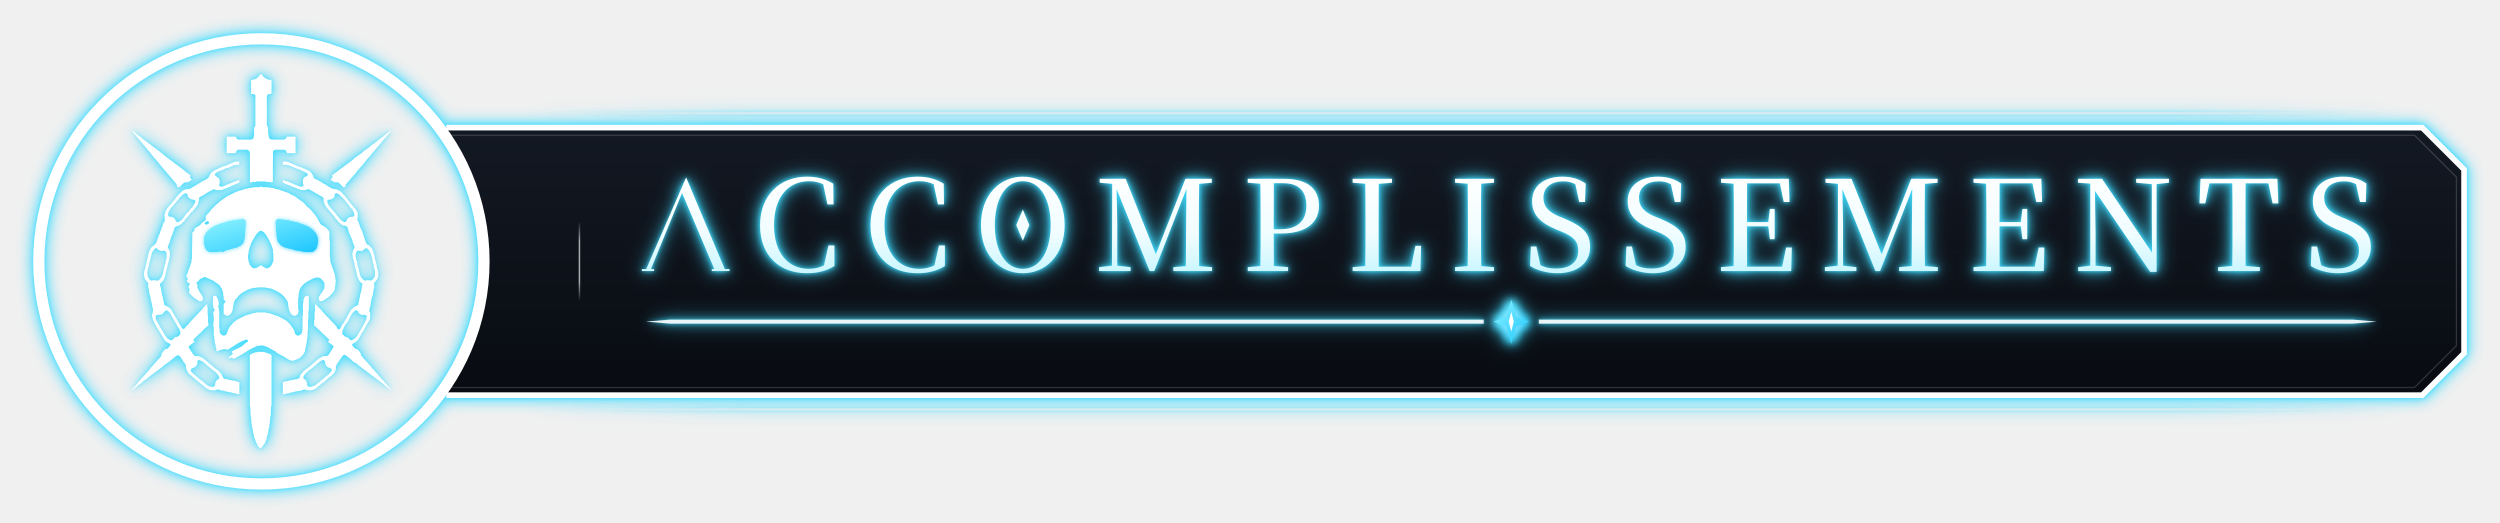
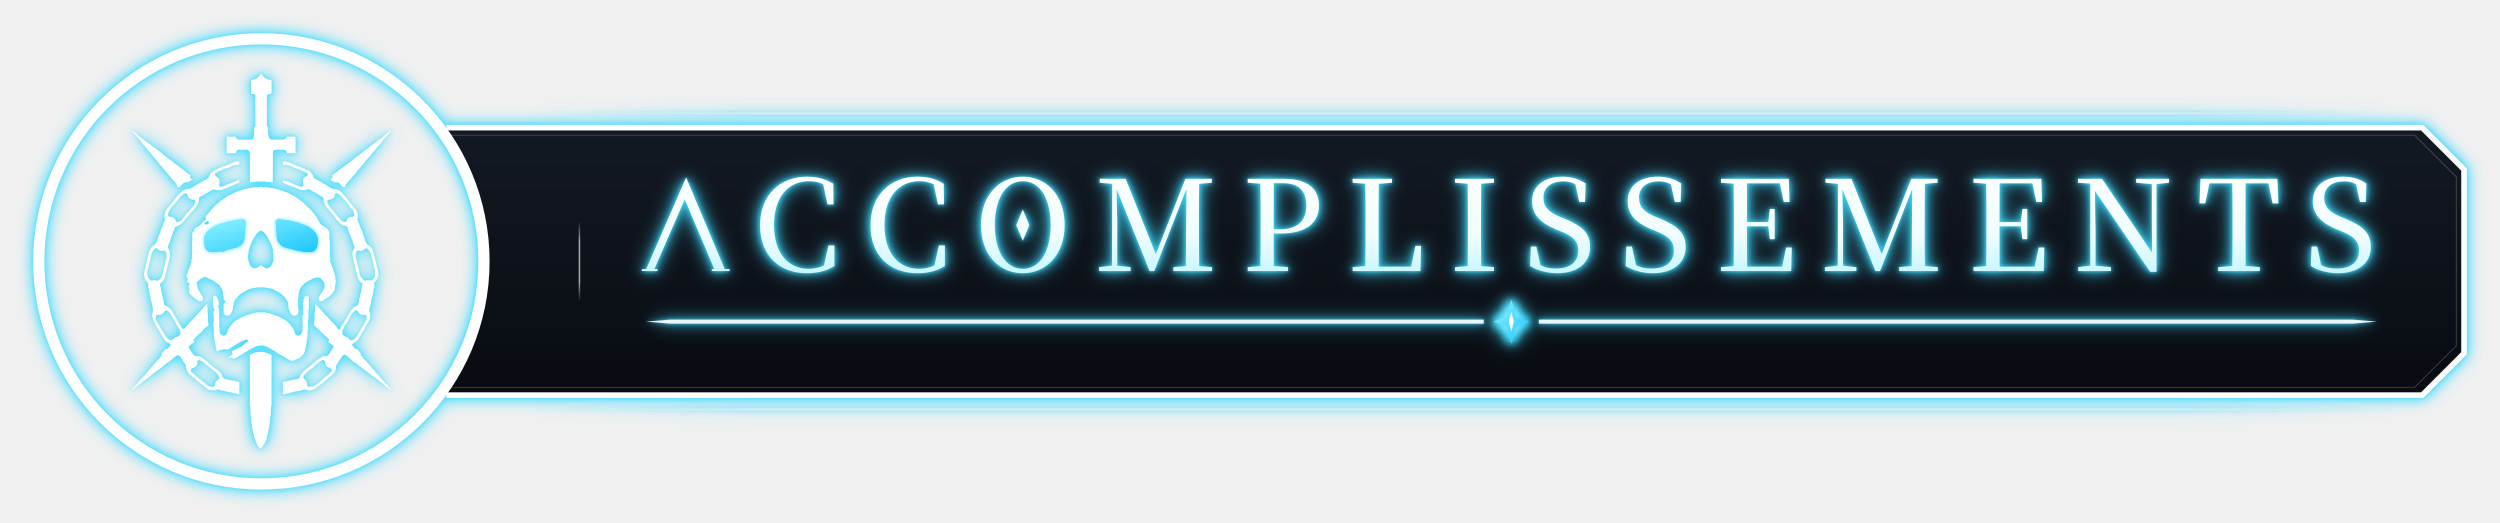
<svg xmlns="http://www.w3.org/2000/svg" viewBox="0 0 4897 1024" role="img" aria-labelledby="fa-selecteur-bouton-accomplissements-selectionne-title fa-selecteur-bouton-accomplissements-selectionne-desc">
  <defs>
    <linearGradient id="fa-selecteur-bouton-accomplissements-selectionne-silver" x1="0" y1="0" x2="1" y2="1">
      <stop offset="0" stop-color="#ffffff" />
      <stop offset="0.55" stop-color="#ffffff" />
      <stop offset="1" stop-color="#ffffff" />
    </linearGradient>
    <linearGradient id="fa-selecteur-bouton-accomplissements-selectionne-silverText" x1="0" y1="0" x2="0" y2="1">
      <stop offset="0" stop-color="#ffffff" />
      <stop offset="0.6" stop-color="#f0fdff" />
      <stop offset="1" stop-color="#c9f6ff" />
    </linearGradient>
    <linearGradient id="fa-selecteur-bouton-accomplissements-selectionne-cyanL" x1="0" y1="0" x2="1" y2="1">
      <stop offset="0" stop-color="#8ff3ff" />
      <stop offset="1" stop-color="#1cc6ff" />
    </linearGradient>
    <linearGradient id="fa-selecteur-bouton-accomplissements-selectionne-cyanR" x1="0" y1="0" x2="1" y2="1">
      <stop offset="0" stop-color="#00aef5" />
      <stop offset="1" stop-color="#0078d0" />
    </linearGradient>
    <filter id="fa-selecteur-bouton-accomplissements-selectionne-glow" x="-150%" y="-30%" width="400%" height="160%">
      <feGaussianBlur stdDeviation="9" result="b" />
      <feMerge>
        <feMergeNode in="b" />
        <feMergeNode in="b" />
        <feMergeNode in="SourceGraphic" />
      </feMerge>
    </filter>
    <filter id="fa-selecteur-bouton-accomplissements-selectionne-glowSoft" x="-50%" y="-50%" width="200%" height="200%">
      <feGaussianBlur stdDeviation="4" result="b" />
      <feMerge>
        <feMergeNode in="b" />
        <feMergeNode in="SourceGraphic" />
      </feMerge>
    </filter>
    <linearGradient id="fa-selecteur-bouton-accomplissements-selectionne-plateFill" x1="0" y1="0" x2="0" y2="1">
      <stop offset="0" stop-color="#131923" />
      <stop offset="1" stop-color="#080b11" />
    </linearGradient>
    <linearGradient id="fa-selecteur-bouton-accomplissements-selectionne-fadeH" x1="0" y1="0" x2="1" y2="0">
      <stop offset="0" stop-color="#e8ebef" stop-opacity="0" />
      <stop offset="0.12" stop-color="#e8ebef" stop-opacity="0.85" />
      <stop offset="0.88" stop-color="#e8ebef" stop-opacity="0.85" />
      <stop offset="1" stop-color="#e8ebef" stop-opacity="0" />
    </linearGradient>
    <linearGradient id="fa-selecteur-bouton-accomplissements-selectionne-fadeV" x1="0" y1="0" x2="0" y2="1">
      <stop offset="0" stop-color="#e8ebef" stop-opacity="0" />
      <stop offset="0.25" stop-color="#e8ebef" stop-opacity="0.7" />
      <stop offset="0.75" stop-color="#e8ebef" stop-opacity="0.7" />
      <stop offset="1" stop-color="#e8ebef" stop-opacity="0" />
    </linearGradient>
    <filter id="fa-selecteur-bouton-accomplissements-selectionne-glowStar" x="-100%" y="-100%" width="300%" height="300%">
      <feGaussianBlur stdDeviation="9" result="b" />
      <feMerge>
        <feMergeNode in="b" />
        <feMergeNode in="b" />
        <feMergeNode in="SourceGraphic" />
      </feMerge>
    </filter>
    <filter id="fa-selecteur-bouton-accomplissements-selectionne-haloLogo" filterUnits="userSpaceOnUse" x="0" y="0" width="4897" height="1024" color-interpolation-filters="sRGB">
      <feGaussianBlur in="SourceAlpha" stdDeviation="4" result="b0" />
      <feFlood flood-color="#3fdcff" flood-opacity="0.9" />
      <feComposite in2="b0" operator="in" result="h0" />
      <feGaussianBlur in="SourceAlpha" stdDeviation="12" result="b1" />
      <feFlood flood-color="#3fdcff" flood-opacity="0.85" />
      <feComposite in2="b1" operator="in" result="h1" />
      <feGaussianBlur in="SourceAlpha" stdDeviation="17" result="b2" />
      <feFlood flood-color="#3fdcff" flood-opacity="0.7" />
      <feComposite in2="b2" operator="in" result="h2" />
      <feMerge>
        <feMergeNode in="h2" />
        <feMergeNode in="h1" />
        <feMergeNode in="h0" />
        <feMergeNode in="SourceGraphic" />
      </feMerge>
    </filter>
    <filter id="fa-selecteur-bouton-accomplissements-selectionne-haloTexte" filterUnits="userSpaceOnUse" x="0" y="0" width="4897" height="1024" color-interpolation-filters="sRGB">
      <feGaussianBlur in="SourceAlpha" stdDeviation="4" result="b0" />
      <feFlood flood-color="#3fdcff" flood-opacity="1.0" />
      <feComposite in2="b0" operator="in" result="h0" />
      <feGaussianBlur in="SourceAlpha" stdDeviation="10" result="b1" />
      <feFlood flood-color="#3fdcff" flood-opacity="0.95" />
      <feComposite in2="b1" operator="in" result="h1" />
      <feGaussianBlur in="SourceAlpha" stdDeviation="20" result="b2" />
      <feFlood flood-color="#3fdcff" flood-opacity="0.85" />
      <feComposite in2="b2" operator="in" result="h2" />
      <feMerge>
        <feMergeNode in="h2" />
        <feMergeNode in="h1" />
        <feMergeNode in="h0" />
        <feMergeNode in="SourceGraphic" />
      </feMerge>
    </filter>
  </defs>
  <g filter="url(#fa-selecteur-bouton-accomplissements-selectionne-haloLogo)">
    <g shape-rendering="geometricPrecision">
      <rect x="1010" y="220" width="3715" height="4" fill="url(#fa-selecteur-bouton-accomplissements-selectionne-fadeH)" />
      <rect x="1010" y="800" width="3715" height="4" fill="url(#fa-selecteur-bouton-accomplissements-selectionne-fadeH)" />
      <path d="M 874.2 250.0 L 4744.6 250.0 L 4826.6 332.0 L 4826.6 692.0 L 4744.6 774.0 L 874.2 774.0 L 865.5 774.0 A 440 440 0 0 0 865.5 250.0 Z" fill="url(#fa-selecteur-bouton-accomplissements-selectionne-plateFill)" />
      <path d="M 884.6 265.0 L 4729.6 265.0 L 4811.6 347.0 L 4811.6 677.0 L 4729.6 759.0 L 884.6 759.0" fill="none" stroke="#ffffff" stroke-opacity="0.16" stroke-width="2.5" stroke-linejoin="miter" />
      <path d="M 874.2 250.0 L 4744.6 250.0 L 4826.6 332.0 L 4826.6 692.0 L 4744.6 774.0 L 874.2 774.0" fill="none" stroke="url(#fa-selecteur-bouton-accomplissements-selectionne-silver)" stroke-width="11" stroke-linejoin="miter" stroke-linecap="butt" />
      <rect x="1133.5" y="433.4" width="3" height="157.2" fill="url(#fa-selecteur-bouton-accomplissements-selectionne-fadeV)" />
    </g>
    <g shape-rendering="geometricPrecision">
      <circle cx="512" cy="512" r="436" fill="none" stroke="url(#fa-selecteur-bouton-accomplissements-selectionne-silver)" stroke-width="22" />
      <g transform="translate(512 512) scale(0.84) translate(-400.0 -478.0)">
        <path d="M 405.0 689.0 L 391.7 689.0 L 390.0 690.0 L 386.7 690.0 L 380.7 692.0 L 374.0 695.3 L 373.0 696.7 L 373.0 815.0 L 374.0 816.7 L 375.0 840.0 L 376.0 841.7 L 377.0 857.0 L 378.0 858.7 L 377.3 862.3 L 379.0 865.7 L 379.0 870.0 L 380.0 871.7 L 381.0 879.0 L 383.0 884.7 L 383.0 889.0 L 385.0 891.7 L 386.0 896.0 L 391.3 907.7 L 393.3 910.7 L 397.7 914.7 L 402.3 910.7 L 405.0 906.0 L 407.3 903.7 L 412.7 891.0 L 412.7 887.7 L 415.7 879.0 L 416.7 869.7 L 418.7 863.0 L 418.7 857.7 L 419.7 856.0 L 419.7 848.7 L 420.7 847.0 L 420.7 839.7 L 421.7 838.0 L 422.7 815.7 L 423.7 814.0 L 423.7 696.7 L 420.0 694.0 Z M 288.3 559.0 L 287.0 561.7 L 287.0 580.0 L 288.0 581.7 L 288.0 587.0 L 291.0 589.7 L 291.0 592.0 L 288.0 595.7 L 288.0 603.0 L 289.0 604.7 L 289.0 619.0 L 288.0 620.7 L 288.0 630.0 L 289.0 631.7 L 289.0 651.0 L 290.0 652.7 L 290.0 659.0 L 291.0 660.7 L 291.0 666.0 L 293.0 672.7 L 293.0 677.0 L 295.0 681.7 L 295.0 686.0 L 296.3 688.0 L 303.7 684.7 L 309.0 683.7 L 310.7 682.7 L 318.0 682.7 L 319.7 683.7 L 322.0 683.7 L 347.0 668.0 L 355.7 663.7 L 365.3 660.0 L 368.7 662.0 L 368.7 664.7 L 362.0 669.3 L 353.7 676.7 L 332.0 687.3 L 330.7 689.3 L 332.7 691.0 L 333.0 694.0 L 323.7 701.7 L 324.0 703.3 L 326.0 703.7 L 327.7 702.7 L 331.0 702.7 L 334.7 704.7 L 337.0 704.7 L 355.7 694.3 L 372.0 684.0 L 388.7 675.7 L 396.0 674.7 L 397.7 673.7 L 406.0 674.7 L 414.0 677.7 L 432.7 688.0 L 435.0 690.3 L 443.0 695.3 L 450.7 699.0 L 464.0 707.3 L 469.7 709.7 L 475.0 709.7 L 487.7 704.3 L 490.7 702.3 L 497.3 695.7 L 501.7 688.0 L 501.7 684.7 L 502.7 683.0 L 502.7 679.7 L 503.7 678.0 L 503.7 675.7 L 504.7 674.0 L 504.7 669.7 L 505.7 668.0 L 505.7 663.7 L 506.7 662.0 L 506.7 655.7 L 507.7 654.0 L 507.7 639.7 L 508.7 638.0 L 508.7 613.7 L 509.7 612.0 L 509.7 592.7 L 510.7 591.0 L 510.7 560.7 L 508.7 558.3 L 503.0 558.3 L 500.3 562.0 L 498.0 567.7 L 498.0 574.0 L 497.0 575.7 L 497.0 603.0 L 496.0 604.7 L 496.0 638.0 L 495.0 639.7 L 495.0 643.0 L 492.7 647.7 L 487.0 651.0 L 483.7 651.0 L 479.0 647.7 L 477.7 644.0 L 477.7 641.7 L 474.3 635.0 L 466.3 624.0 L 459.7 617.3 L 451.7 612.3 L 439.0 606.0 L 419.0 599.0 L 411.7 598.0 L 410.0 597.0 L 388.7 597.0 L 387.0 598.0 L 382.7 598.0 L 378.0 600.0 L 375.7 600.0 L 371.0 602.0 L 365.7 603.0 L 346.0 612.3 L 336.0 619.3 L 327.3 629.0 L 323.0 635.7 L 318.7 647.7 L 314.0 651.0 L 310.7 651.0 L 308.0 649.7 L 304.0 645.7 L 302.7 642.0 L 302.7 634.7 L 301.7 633.0 L 301.7 593.7 L 300.7 592.0 L 300.7 586.7 L 298.7 584.0 L 298.7 582.7 L 300.7 580.0 L 300.7 573.7 L 299.7 572.0 L 299.7 568.7 L 294.7 558.3 L 289.7 558.0 Z M 323.0 324.3 L 303.0 338.3 L 298.7 342.7 L 297.0 343.3 L 281.3 359.0 L 280.7 360.7 L 271.3 371.0 L 269.3 375.3 L 271.0 377.7 L 269.7 381.7 L 266.7 384.7 L 262.7 387.0 L 256.7 393.7 L 247.0 399.3 L 243.3 403.3 L 244.0 404.7 L 243.7 406.7 L 239.0 410.7 L 238.0 472.0 L 237.0 473.7 L 237.0 479.0 L 232.0 494.0 L 230.0 497.7 L 228.0 505.0 L 226.0 508.7 L 225.0 514.0 L 228.0 516.7 L 228.0 520.0 L 226.0 525.0 L 227.0 526.3 L 230.7 528.0 L 233.0 530.7 L 232.7 532.7 L 230.0 535.7 L 230.0 538.0 L 232.0 541.7 L 232.0 548.0 L 231.0 550.0 L 232.3 552.7 L 241.0 561.3 L 254.7 570.7 L 261.0 570.7 L 262.7 569.0 L 263.7 566.0 L 263.7 562.7 L 262.7 559.7 L 255.0 547.7 L 250.7 539.0 L 250.7 531.7 L 248.7 529.0 L 249.0 527.0 L 252.7 524.3 L 257.0 519.0 L 268.3 514.0 L 287.7 523.0 L 301.7 533.0 L 303.7 535.0 L 304.3 537.7 L 306.7 540.0 L 308.0 542.7 L 311.0 552.7 L 311.0 558.0 L 312.0 559.7 L 312.0 567.0 L 316.0 570.7 L 315.7 573.7 L 312.0 576.7 L 312.0 600.0 L 313.0 601.3 L 318.7 604.7 L 322.0 604.7 L 325.7 603.3 L 329.3 599.7 L 331.7 595.0 L 333.7 589.0 L 333.7 583.7 L 334.7 582.0 L 335.7 574.7 L 339.0 567.0 L 345.3 560.7 L 346.0 559.0 L 354.0 552.0 L 368.7 543.7 L 381.7 539.7 L 388.0 539.7 L 389.7 538.7 L 409.0 538.7 L 410.7 539.7 L 416.0 539.7 L 417.7 540.7 L 424.0 541.7 L 440.7 550.0 L 447.7 555.0 L 454.7 562.0 L 461.0 571.7 L 462.0 574.7 L 462.0 579.0 L 463.0 580.7 L 463.0 586.0 L 464.0 587.7 L 464.0 590.0 L 468.3 599.7 L 472.7 603.7 L 475.7 604.7 L 479.0 604.7 L 484.3 601.7 L 486.7 595.0 L 486.7 590.7 L 485.7 589.0 L 485.7 563.7 L 486.7 562.0 L 486.7 553.7 L 487.7 552.0 L 488.7 545.7 L 492.0 539.0 L 495.0 535.0 L 500.0 530.0 L 507.0 525.0 L 522.7 516.7 L 525.0 516.7 L 526.7 515.7 L 534.0 515.7 L 538.7 518.0 L 545.7 526.0 L 547.0 528.7 L 547.0 540.0 L 543.7 546.7 L 534.0 560.7 L 534.0 568.0 L 536.7 570.7 L 543.7 570.3 L 546.0 568.0 L 556.7 561.3 L 566.3 551.7 L 570.3 545.7 L 571.7 542.0 L 571.7 536.7 L 572.7 535.0 L 572.7 527.7 L 573.7 526.0 L 573.7 522.7 L 572.7 521.0 L 572.7 514.7 L 571.7 513.0 L 571.7 509.7 L 560.7 478.0 L 560.7 468.7 L 559.7 467.0 L 559.7 430.7 L 558.7 429.0 L 558.7 409.7 L 556.3 405.0 L 550.7 399.3 L 540.0 392.7 L 537.0 389.7 L 530.3 377.0 L 523.3 367.0 L 519.0 362.7 L 518.3 361.0 L 509.7 352.3 L 508.0 351.7 L 498.7 341.3 L 476.7 325.3 L 470.7 323.0 L 462.0 318.0 L 439.0 310.0 L 432.7 309.0 L 428.0 307.0 L 416.7 306.0 L 415.0 305.0 L 402.7 305.0 L 401.0 304.0 L 396.7 304.0 L 395.0 305.0 L 382.7 305.0 L 381.0 306.0 L 376.7 306.0 L 375.0 307.0 L 369.7 307.0 L 368.0 308.0 L 361.7 309.0 L 354.0 312.0 L 348.7 313.0 L 338.7 317.0 L 325.0 324.0 Z M 397.7 406.7 L 400.0 406.7 L 405.7 410.0 L 410.7 416.0 L 415.7 424.0 L 423.0 438.7 L 427.0 450.7 L 427.0 458.0 L 428.0 459.7 L 428.0 477.0 L 423.7 486.7 L 420.7 490.7 L 415.0 494.0 L 411.7 494.0 L 408.7 493.0 L 399.0 487.0 L 389.0 493.0 L 386.0 494.0 L 381.7 494.0 L 379.0 492.7 L 374.0 487.7 L 369.7 477.0 L 369.7 472.7 L 368.7 471.0 L 368.7 462.7 L 369.7 461.0 L 370.7 451.7 L 375.7 436.7 L 380.0 428.0 L 388.0 415.0 L 395.0 408.0 Z M 277.7 386.0 L 277.7 388.7 L 275.7 390.7 L 272.3 392.3 L 270.3 392.3 L 267.7 390.0 L 268.0 388.0 L 270.0 386.0 L 273.3 384.3 L 275.3 384.3 Z M 435.0 382.0 L 438.7 379.7 L 444.0 379.7 L 445.7 380.7 L 459.0 381.7 L 460.7 382.7 L 464.0 382.7 L 469.7 384.7 L 473.0 384.7 L 474.7 385.7 L 485.0 387.7 L 494.7 391.7 L 499.0 392.7 L 510.7 398.0 L 516.7 402.0 L 526.7 412.0 L 531.0 421.7 L 532.0 432.0 L 531.0 433.7 L 531.0 439.0 L 530.0 440.7 L 530.0 443.0 L 527.7 448.7 L 522.7 453.7 L 518.0 456.0 L 501.7 456.0 L 500.0 455.0 L 495.7 455.0 L 494.0 454.0 L 489.7 454.0 L 488.0 453.0 L 479.7 452.0 L 471.0 449.0 L 460.7 447.0 L 456.0 445.0 L 453.7 445.0 L 446.0 440.7 L 440.0 433.7 L 437.7 429.0 L 437.7 426.7 L 436.7 425.0 L 436.7 420.7 L 435.7 419.0 L 435.7 409.7 L 434.7 408.0 L 434.7 393.7 L 433.7 392.0 L 433.7 384.7 Z M 362.7 383.0 L 363.0 397.0 L 362.0 398.7 L 362.0 412.0 L 361.0 413.7 L 361.0 421.0 L 360.0 422.7 L 360.0 427.0 L 359.0 428.7 L 359.0 431.0 L 356.7 435.7 L 351.7 440.7 L 341.0 446.0 L 334.7 447.0 L 330.0 449.0 L 326.7 449.0 L 325.0 450.0 L 318.7 451.0 L 310.0 456.0 L 306.0 454.0 L 303.7 454.0 L 302.0 455.0 L 297.7 455.0 L 296.0 456.0 L 279.7 456.0 L 275.0 453.7 L 271.0 449.7 L 268.7 445.0 L 267.7 439.7 L 266.7 438.0 L 266.7 421.7 L 272.0 411.0 L 281.0 402.0 L 291.7 395.7 L 306.7 389.7 L 309.0 389.7 L 323.7 384.7 L 327.0 384.7 L 333.7 382.7 L 338.0 382.7 L 339.7 381.7 L 344.0 381.7 L 345.7 380.7 L 352.0 380.7 L 353.7 379.7 L 358.0 379.7 Z M 450.7 245.0 L 450.0 245.7 L 450.0 252.0 L 450.7 253.0 L 458.0 252.7 L 459.7 253.7 L 463.0 253.7 L 493.0 265.7 L 505.7 272.0 L 508.0 274.7 L 508.0 277.0 L 506.7 278.7 L 501.0 281.3 L 498.3 284.0 L 497.0 287.7 L 497.0 297.0 L 498.0 298.7 L 498.0 301.0 L 496.7 302.7 L 494.0 304.0 L 487.7 303.0 L 460.0 291.0 L 454.7 290.0 L 451.7 288.3 L 450.0 288.7 L 450.0 294.0 L 454.7 296.7 L 492.7 311.7 L 503.0 311.7 L 507.7 309.7 L 511.0 309.7 L 542.7 328.0 L 545.0 330.7 L 545.0 338.0 L 548.3 346.7 L 553.3 353.7 L 570.7 374.0 L 571.3 375.7 L 582.0 388.0 L 587.0 392.3 L 591.7 394.7 L 596.0 394.7 L 600.7 398.0 L 604.0 410.0 L 612.0 428.7 L 613.0 433.0 L 617.0 442.7 L 617.0 446.0 L 613.0 454.7 L 612.0 463.0 L 613.0 464.7 L 613.0 469.0 L 617.0 482.7 L 617.0 486.0 L 618.0 487.7 L 618.0 490.0 L 619.0 491.7 L 619.0 494.0 L 620.0 495.7 L 624.0 514.0 L 627.3 521.7 L 630.3 525.7 L 635.7 530.0 L 636.0 532.0 L 635.0 533.7 L 633.0 547.0 L 630.0 556.7 L 630.0 560.0 L 628.0 565.7 L 628.0 569.0 L 627.0 570.7 L 627.0 574.0 L 626.0 575.7 L 625.7 578.7 L 623.7 580.7 L 616.0 584.3 L 608.3 592.0 L 591.7 621.7 L 587.3 627.0 L 583.7 634.7 L 581.3 636.3 L 579.3 636.3 L 577.0 634.7 L 575.3 630.0 L 542.0 594.7 L 541.3 593.0 L 530.0 581.7 L 529.3 580.0 L 527.0 577.7 L 526.0 578.0 L 526.0 580.0 L 525.0 581.7 L 525.0 595.0 L 524.0 596.7 L 524.0 613.0 L 523.0 614.7 L 523.0 627.0 L 557.7 660.0 L 558.0 662.0 L 555.7 664.7 L 555.7 666.0 L 566.7 674.0 L 568.0 675.7 L 568.0 678.0 L 557.7 694.7 L 554.7 697.7 L 552.3 698.7 L 544.7 699.0 L 541.7 700.0 L 533.0 705.3 L 511.7 723.7 L 499.0 733.3 L 491.3 742.0 L 489.0 749.0 L 487.7 750.7 L 481.0 753.0 L 477.7 753.0 L 476.0 754.0 L 472.7 754.0 L 471.0 755.0 L 467.7 755.0 L 462.0 757.0 L 458.7 757.0 L 457.0 758.0 L 450.7 759.0 L 450.0 759.7 L 450.0 787.0 L 450.7 787.7 L 454.0 787.7 L 455.7 786.7 L 459.0 786.7 L 460.7 785.7 L 463.0 785.7 L 468.7 783.7 L 472.0 783.7 L 477.7 781.7 L 491.0 779.7 L 499.7 776.7 L 505.0 777.7 L 506.7 778.7 L 517.0 778.7 L 525.7 775.3 L 543.0 761.0 L 544.7 760.3 L 561.0 746.0 L 562.7 745.3 L 570.3 737.7 L 573.7 730.0 L 573.7 722.7 L 576.0 718.0 L 588.0 700.0 L 591.0 697.0 L 593.7 695.7 L 596.7 697.0 L 604.7 703.0 L 616.0 713.3 L 621.7 716.0 L 625.0 719.3 L 685.7 765.0 L 689.0 768.3 L 700.7 777.0 L 702.3 777.3 L 700.3 774.0 L 694.0 767.7 L 693.3 766.0 L 687.0 759.7 L 686.3 758.0 L 679.0 750.7 L 678.3 749.0 L 672.0 742.7 L 671.3 741.0 L 665.0 734.7 L 664.3 733.0 L 658.0 726.7 L 657.3 725.0 L 636.0 701.7 L 635.3 700.0 L 632.0 696.7 L 631.7 694.7 L 632.3 693.3 L 629.3 689.0 L 623.3 682.3 L 621.3 682.7 L 619.0 681.7 L 614.0 676.7 L 611.7 673.0 L 611.7 671.7 L 613.0 670.0 L 619.7 666.3 L 626.3 659.7 L 635.0 644.0 L 639.3 637.7 L 647.0 623.0 L 651.7 616.0 L 653.7 610.0 L 653.7 598.7 L 651.7 594.0 L 651.7 590.7 L 652.7 589.0 L 652.7 585.7 L 654.7 580.0 L 656.7 566.7 L 659.7 557.0 L 661.7 543.7 L 663.7 538.0 L 662.7 528.7 L 669.3 520.7 L 672.7 513.0 L 672.7 502.7 L 668.7 489.0 L 668.7 485.7 L 664.7 472.0 L 663.7 464.7 L 661.7 460.0 L 661.7 456.7 L 657.3 447.0 L 650.7 440.3 L 647.0 438.7 L 643.7 434.0 L 634.7 406.7 L 629.7 396.0 L 626.7 386.7 L 623.7 381.0 L 623.7 378.7 L 624.7 377.0 L 624.7 365.7 L 621.3 358.0 L 608.0 342.7 L 594.3 325.0 L 589.0 319.7 L 588.3 318.0 L 582.7 313.3 L 575.0 310.0 L 572.7 310.0 L 571.0 309.0 L 566.7 309.0 L 555.0 302.7 L 550.7 299.3 L 545.0 296.7 L 538.7 292.3 L 524.0 284.7 L 522.0 282.7 L 520.7 277.7 L 515.3 270.0 L 510.7 266.3 L 489.0 257.0 L 486.7 257.0 L 462.0 246.0 L 459.7 246.0 L 458.0 245.0 Z M 546.7 709.0 L 548.0 710.7 L 549.0 717.0 L 551.3 721.7 L 554.0 724.3 L 560.0 726.7 L 563.7 729.0 L 564.0 732.0 L 562.7 734.7 L 556.7 741.7 L 550.0 746.3 L 545.7 750.7 L 544.0 751.3 L 539.7 755.7 L 538.0 756.3 L 533.7 760.7 L 525.7 766.7 L 518.0 770.0 L 514.7 770.0 L 513.0 771.0 L 509.0 769.7 L 506.7 767.0 L 506.7 762.7 L 504.3 756.0 L 497.7 750.0 L 497.7 747.7 L 500.0 743.0 L 504.0 738.0 L 505.7 737.3 L 510.0 733.0 L 516.7 728.3 L 537.0 711.0 L 543.7 707.7 Z M 621.0 591.7 L 624.7 594.0 L 626.3 597.7 L 629.0 600.3 L 633.7 602.7 L 642.0 602.7 L 645.7 605.0 L 646.0 607.0 L 645.0 608.7 L 645.0 612.0 L 641.7 619.7 L 622.7 652.7 L 615.7 659.7 L 608.7 662.0 L 606.0 660.7 L 602.7 656.3 L 594.0 652.7 L 589.0 647.7 L 588.7 640.7 L 595.0 627.0 L 601.3 618.7 L 605.7 611.0 L 606.0 609.0 L 612.0 599.0 L 618.0 593.0 Z M 644.3 447.0 L 646.7 448.0 L 650.7 452.0 L 655.0 459.7 L 658.0 469.7 L 658.0 472.0 L 659.0 473.7 L 659.0 477.0 L 662.0 486.7 L 662.0 490.0 L 665.0 499.7 L 665.0 511.0 L 664.0 514.0 L 661.7 517.7 L 657.7 521.7 L 655.0 523.0 L 653.0 522.0 L 644.7 522.0 L 641.7 523.0 L 639.0 521.7 L 633.0 515.7 L 629.7 509.0 L 629.7 506.7 L 628.7 505.0 L 628.7 502.7 L 627.7 501.0 L 627.7 498.7 L 623.7 485.0 L 623.7 481.7 L 620.7 472.0 L 620.7 468.7 L 619.7 467.0 L 619.7 461.7 L 620.7 460.0 L 620.7 457.7 L 623.0 454.0 L 625.7 452.7 L 628.7 453.7 L 634.0 453.7 Z M 574.7 318.7 L 581.7 322.0 L 594.7 335.0 L 595.3 336.7 L 602.7 345.0 L 608.3 353.7 L 611.7 356.0 L 616.0 364.7 L 616.0 367.0 L 617.0 368.7 L 616.7 371.7 L 613.0 374.0 L 607.7 374.0 L 603.0 376.3 L 600.3 379.0 L 597.7 384.7 L 594.3 386.7 L 588.0 383.7 L 581.0 376.7 L 580.3 375.0 L 576.0 370.7 L 575.3 369.0 L 558.0 348.7 L 553.7 340.0 L 553.7 336.7 L 555.0 335.0 L 557.3 334.0 L 562.0 333.7 L 566.7 331.3 L 569.3 328.7 L 570.7 326.0 L 571.0 321.0 Z M 348.0 245.0 L 340.7 245.0 L 334.7 247.0 L 314.0 256.0 L 311.7 256.0 L 289.0 266.3 L 281.3 273.0 L 276.7 282.7 L 271.7 286.7 L 264.0 290.3 L 233.0 309.0 L 227.7 309.0 L 226.0 310.0 L 222.7 310.0 L 216.0 313.3 L 203.3 326.0 L 198.7 332.7 L 181.3 353.0 L 176.0 361.7 L 175.0 367.0 L 174.0 368.7 L 175.0 382.0 L 170.0 392.7 L 169.0 397.0 L 167.0 400.7 L 166.0 405.0 L 164.0 408.7 L 163.0 413.0 L 161.0 416.7 L 155.0 434.0 L 151.7 438.7 L 144.3 444.0 L 139.0 452.7 L 136.0 462.7 L 136.0 465.0 L 135.0 466.7 L 135.0 470.0 L 134.0 471.7 L 133.0 478.0 L 132.0 479.7 L 132.0 483.0 L 130.0 488.7 L 130.0 492.0 L 127.0 500.7 L 126.0 510.0 L 127.0 511.7 L 127.0 515.0 L 129.3 520.7 L 136.0 528.7 L 136.0 539.0 L 137.0 540.7 L 139.0 554.0 L 141.0 559.7 L 142.0 568.0 L 145.0 577.7 L 145.0 582.0 L 147.0 587.7 L 147.0 596.0 L 145.0 601.7 L 145.0 607.0 L 146.0 608.7 L 147.0 614.0 L 153.3 626.7 L 174.3 661.7 L 178.0 665.3 L 186.7 670.0 L 188.0 671.7 L 188.0 674.0 L 180.7 681.7 L 178.3 682.7 L 176.7 682.0 L 173.3 685.0 L 167.0 693.7 L 166.7 698.7 L 140.3 728.0 L 139.7 729.7 L 113.3 759.0 L 112.7 760.7 L 106.3 767.0 L 105.7 768.7 L 99.3 775.0 L 98.3 777.3 L 99.7 777.3 L 107.7 771.3 L 111.0 768.0 L 120.7 761.3 L 124.0 758.0 L 133.7 751.3 L 137.0 748.0 L 168.7 724.3 L 172.0 721.0 L 185.7 711.3 L 202.0 698.0 L 206.0 696.7 L 210.7 700.0 L 219.3 713.7 L 221.7 716.0 L 224.0 720.7 L 224.0 726.0 L 225.0 727.7 L 225.0 730.0 L 230.3 739.7 L 272.0 774.3 L 278.7 777.7 L 281.0 777.7 L 282.7 778.7 L 293.0 778.7 L 296.7 776.7 L 300.0 776.7 L 308.7 779.7 L 312.0 779.7 L 317.7 781.7 L 321.0 781.7 L 322.7 782.7 L 330.0 783.7 L 335.7 785.7 L 339.0 785.7 L 344.7 787.7 L 348.0 787.7 L 348.7 787.0 L 348.7 759.7 L 348.0 759.0 L 345.7 759.0 L 336.0 756.0 L 332.7 756.0 L 331.0 755.0 L 327.7 755.0 L 322.0 753.0 L 318.7 753.0 L 312.0 750.7 L 309.7 747.0 L 307.3 741.0 L 301.7 734.3 L 290.0 725.7 L 285.7 721.3 L 284.0 720.7 L 263.7 703.3 L 254.0 699.0 L 246.7 699.0 L 244.0 697.7 L 241.0 694.7 L 230.7 679.0 L 230.7 676.7 L 233.0 674.0 L 244.0 666.0 L 244.0 664.7 L 241.7 662.0 L 242.0 660.0 L 256.0 646.0 L 257.7 645.3 L 269.0 633.0 L 270.7 632.3 L 276.7 627.0 L 276.7 622.7 L 275.7 621.0 L 275.7 604.7 L 274.7 603.0 L 274.7 585.7 L 273.7 584.0 L 273.7 578.0 L 272.7 577.7 L 264.3 586.0 L 263.7 587.7 L 231.3 622.0 L 230.7 623.7 L 222.3 632.0 L 221.7 633.7 L 219.3 635.3 L 217.3 635.3 L 215.0 633.7 L 189.3 590.0 L 184.7 585.3 L 174.0 579.7 L 172.7 576.0 L 172.7 572.7 L 171.7 571.0 L 171.7 567.7 L 170.7 566.0 L 170.7 562.7 L 168.7 558.0 L 168.7 554.7 L 167.7 553.0 L 165.7 539.7 L 163.7 534.0 L 164.0 530.0 L 171.3 522.7 L 175.7 513.0 L 176.7 505.7 L 177.7 504.0 L 177.7 501.7 L 178.7 500.0 L 178.7 497.7 L 179.7 496.0 L 179.7 493.7 L 180.7 492.0 L 180.7 489.7 L 181.7 488.0 L 181.7 485.7 L 185.7 472.0 L 185.7 468.7 L 186.7 467.0 L 186.7 455.7 L 181.7 445.0 L 181.7 443.7 L 186.7 432.0 L 189.7 420.7 L 191.7 417.0 L 198.0 399.0 L 200.0 397.0 L 209.0 393.7 L 212.7 391.3 L 220.3 383.7 L 221.0 382.0 L 230.3 371.7 L 235.0 365.0 L 238.7 362.3 L 250.3 347.7 L 252.7 343.0 L 253.7 337.7 L 254.7 336.0 L 254.7 329.7 L 256.0 328.0 L 263.7 324.3 L 275.0 317.0 L 288.7 309.7 L 294.7 311.7 L 307.0 311.7 L 325.0 304.7 L 348.7 294.0 L 348.7 288.7 L 347.0 288.3 L 319.7 299.0 L 314.0 302.0 L 308.0 304.0 L 305.7 304.0 L 303.0 302.7 L 301.7 301.0 L 301.7 297.7 L 302.7 296.0 L 302.7 288.7 L 300.7 284.7 L 291.7 277.0 L 292.0 274.0 L 295.0 271.0 L 300.7 267.7 L 307.0 265.7 L 317.7 260.7 L 323.0 259.7 L 336.7 253.7 L 339.0 253.7 L 340.7 252.7 L 348.3 253.0 L 348.7 245.7 Z M 252.0 709.0 L 255.0 707.7 L 263.7 712.0 L 285.0 730.3 L 291.7 735.0 L 298.7 742.0 L 302.0 748.7 L 302.0 750.0 L 294.3 757.0 L 292.0 762.7 L 292.0 767.0 L 289.7 769.7 L 285.7 771.0 L 284.0 770.0 L 280.7 770.0 L 275.0 767.7 L 257.7 753.3 L 256.0 752.7 L 245.7 743.3 L 244.0 742.7 L 237.0 735.7 L 235.7 733.0 L 236.0 729.0 L 239.7 726.7 L 243.7 725.3 L 247.3 722.7 L 249.7 719.0 L 250.7 716.0 L 250.7 710.7 Z M 178.3 592.0 L 182.7 594.0 L 187.7 600.0 L 206.3 632.7 L 208.7 635.0 L 211.0 642.7 L 211.0 647.0 L 207.7 651.7 L 203.0 654.0 L 200.7 654.0 L 198.0 655.3 L 192.7 660.7 L 190.0 662.0 L 188.7 662.0 L 182.0 658.7 L 176.0 651.7 L 153.7 613.0 L 153.7 605.7 L 155.0 604.0 L 157.7 602.7 L 164.0 602.7 L 169.7 600.3 L 176.0 593.0 Z M 154.3 447.0 L 156.7 448.0 L 160.0 451.3 L 165.7 453.7 L 170.0 453.7 L 173.0 452.7 L 175.7 454.0 L 179.0 458.7 L 179.0 471.0 L 177.0 475.7 L 177.0 479.0 L 176.0 480.7 L 176.0 483.0 L 172.0 496.7 L 172.0 500.0 L 171.0 501.7 L 170.0 508.0 L 165.7 516.7 L 160.7 521.7 L 158.0 523.0 L 155.7 523.0 L 154.0 522.0 L 145.7 522.0 L 143.7 523.0 L 141.0 521.7 L 138.0 518.7 L 134.7 512.0 L 133.7 502.7 L 134.7 501.0 L 134.7 496.7 L 136.7 492.0 L 136.7 489.7 L 138.7 484.0 L 138.7 480.7 L 139.7 479.0 L 139.7 476.7 L 140.7 475.0 L 140.7 472.7 L 141.7 471.0 L 141.7 468.7 L 142.7 467.0 L 144.7 457.7 L 150.0 450.0 L 152.0 448.0 Z M 223.3 319.0 L 225.7 320.0 L 227.7 322.0 L 228.0 325.0 L 229.3 327.7 L 233.0 331.3 L 237.7 333.7 L 243.3 334.3 L 245.7 336.0 L 246.0 338.0 L 245.0 339.7 L 245.0 342.0 L 239.7 350.7 L 235.3 355.0 L 230.7 361.7 L 226.3 365.0 L 216.7 378.7 L 212.7 382.7 L 204.7 387.0 L 201.0 384.7 L 198.3 379.0 L 195.7 376.3 L 191.0 374.0 L 186.7 374.0 L 184.0 372.7 L 182.7 371.0 L 182.7 366.7 L 184.7 360.7 L 189.0 354.0 L 207.3 332.7 L 208.0 331.0 L 217.0 322.0 Z M 702.3 173.3 L 701.0 173.3 L 689.0 182.3 L 685.7 185.7 L 672.0 195.3 L 668.7 198.7 L 655.0 208.3 L 651.7 211.7 L 638.0 221.3 L 634.7 224.7 L 617.0 237.3 L 613.7 240.7 L 566.0 276.3 L 564.3 278.3 L 566.0 280.7 L 566.0 282.0 L 561.7 286.7 L 561.7 288.0 L 570.7 293.7 L 578.0 293.7 L 580.7 295.0 L 591.3 305.3 L 596.0 304.0 L 595.7 300.7 L 600.0 295.0 L 621.3 270.7 L 622.0 269.0 L 637.3 251.7 L 648.0 238.0 L 653.3 232.7 L 659.0 225.0 L 664.3 219.7 L 665.0 218.0 L 680.3 200.7 L 686.0 193.0 L 691.3 187.7 L 692.0 186.0 L 701.3 175.7 Z M 98.3 173.3 L 99.3 175.7 L 103.7 180.0 L 104.3 181.7 L 108.7 186.0 L 109.3 187.7 L 113.7 192.0 L 114.3 193.7 L 118.7 198.0 L 119.3 199.7 L 123.7 204.0 L 124.3 205.7 L 128.7 210.0 L 129.3 211.7 L 133.7 216.0 L 134.3 217.7 L 138.7 222.0 L 149.3 235.7 L 154.7 241.0 L 155.3 242.7 L 159.7 247.0 L 160.3 248.7 L 199.7 295.0 L 203.0 299.7 L 203.0 303.0 L 203.7 304.0 L 208.3 305.3 L 219.0 295.0 L 221.7 293.7 L 228.0 293.7 L 237.3 288.3 L 237.3 287.0 L 233.7 283.0 L 233.7 280.7 L 235.3 278.3 L 233.7 276.3 L 224.0 269.7 L 220.7 266.3 L 172.0 229.7 L 168.7 226.3 L 124.0 192.7 L 120.7 189.3 L 111.0 182.7 L 107.7 179.3 L 99.7 173.3 Z M 398.7 41.0 L 389.7 50.7 L 383.0 54.0 L 380.7 54.0 L 376.0 55.7 L 376.0 68.0 L 375.0 69.7 L 376.0 72.7 L 376.0 87.0 L 376.7 87.7 L 382.0 87.7 L 384.7 89.0 L 386.0 90.7 L 386.0 162.0 L 383.0 165.7 L 383.0 185.0 L 381.0 191.0 L 379.7 192.7 L 377.0 194.0 L 345.7 194.0 L 342.0 191.7 L 340.0 187.0 L 319.7 187.0 L 319.0 187.7 L 319.0 225.0 L 319.7 225.7 L 339.0 225.7 L 340.3 224.7 L 342.0 220.0 L 345.7 217.7 L 367.0 217.7 L 369.7 219.0 L 373.0 222.7 L 373.3 292.7 L 374.7 293.7 L 378.0 293.7 L 379.7 292.7 L 387.0 292.7 L 388.7 291.7 L 410.0 291.7 L 411.7 292.7 L 420.0 292.7 L 421.7 293.7 L 425.0 293.7 L 426.7 292.0 L 427.0 221.0 L 431.7 217.7 L 454.0 217.7 L 457.7 220.0 L 459.7 225.7 L 479.0 225.7 L 479.7 225.0 L 479.7 187.7 L 479.0 187.0 L 459.7 187.0 L 457.7 190.7 L 453.0 194.0 L 422.7 194.0 L 418.0 190.7 L 417.7 187.7 L 416.7 186.0 L 416.7 181.7 L 415.7 180.0 L 415.7 165.7 L 414.0 163.7 L 412.7 160.0 L 412.7 91.7 L 415.0 89.0 L 417.7 87.7 L 422.0 87.7 L 423.7 86.0 L 423.7 72.7 L 424.3 71.3 L 423.7 70.0 L 423.7 55.7 L 422.0 54.0 L 418.7 55.0 L 409.0 50.7 L 404.0 46.7 L 401.0 42.0 Z" fill="url(#fa-selecteur-bouton-accomplissements-selectionne-silver)" fill-rule="evenodd" />
      </g>
      <g filter="url(#fa-selecteur-bouton-accomplissements-selectionne-glowSoft)">
        <g transform="translate(512 512) scale(0.84) translate(-400.0 -478.0)">
          <path d="M 435.0 382.0 L 438.7 379.7 L 444.0 379.7 L 445.7 380.7 L 459.0 381.7 L 460.7 382.7 L 464.0 382.7 L 469.7 384.7 L 473.0 384.7 L 474.7 385.7 L 485.0 387.7 L 494.7 391.7 L 499.0 392.7 L 510.7 398.0 L 516.7 402.0 L 526.7 412.0 L 531.0 421.7 L 532.0 432.0 L 531.0 433.7 L 531.0 439.0 L 530.0 440.7 L 530.0 443.0 L 527.7 448.7 L 522.7 453.7 L 518.0 456.0 L 501.7 456.0 L 500.0 455.0 L 495.7 455.0 L 494.0 454.0 L 489.7 454.0 L 488.0 453.0 L 479.7 452.0 L 471.0 449.0 L 460.7 447.0 L 456.0 445.0 L 453.7 445.0 L 446.0 440.7 L 440.0 433.7 L 437.7 429.0 L 437.7 426.7 L 436.7 425.0 L 436.7 420.7 L 435.7 419.0 L 435.7 409.7 L 434.7 408.0 L 434.7 393.7 L 433.7 392.0 L 433.7 384.7 Z M 362.7 383.0 L 363.0 397.0 L 362.0 398.7 L 362.0 412.0 L 361.0 413.7 L 361.0 421.0 L 360.0 422.7 L 360.0 427.0 L 359.0 428.7 L 359.0 431.0 L 356.7 435.7 L 351.7 440.7 L 341.0 446.0 L 334.7 447.0 L 330.0 449.0 L 326.7 449.0 L 325.0 450.0 L 318.7 451.0 L 310.0 456.0 L 306.0 454.0 L 303.7 454.0 L 302.0 455.0 L 297.7 455.0 L 296.0 456.0 L 279.7 456.0 L 275.0 453.7 L 271.0 449.7 L 268.7 445.0 L 267.7 439.7 L 266.7 438.0 L 266.7 421.7 L 272.0 411.0 L 281.0 402.0 L 291.7 395.7 L 306.7 389.7 L 309.0 389.7 L 323.7 384.7 L 327.0 384.7 L 333.7 382.7 L 338.0 382.7 L 339.7 381.7 L 344.0 381.7 L 345.7 380.7 L 352.0 380.7 L 353.7 379.7 L 358.0 379.7 Z" fill="url(#fa-selecteur-bouton-accomplissements-selectionne-cyanL)" />
        </g>
      </g>
    </g>
  </g>
  <g filter="url(#fa-selecteur-bouton-accomplissements-selectionne-haloTexte)">
    <g>
-       <path d="M 1344.01 347.54 L 1419.62 527.05 L 1429.07 527.05 L 1429.07 531.00 L 1394.26 531.00 L 1394.26 527.05 L 1399.17 527.05 L 1336.06 378.14 L 1275.07 527.05 L 1281.17 527.05 L 1281.17 531.00 L 1257.22 531.00 L 1257.22 527.05 L 1265.84 527.05 Z M1580.617 535.198C1601.111 535.198 1618.148 531.0 1634.444 521.123V480.877H1622.84L1613.951 519.889C1604.568 524.58 1594.691 526.556 1583.827 526.556C1544.815 526.556 1516.173 496.926 1516.173 440.877C1516.173 385.074 1544.815 354.951 1584.568 354.951C1594.938 354.951 1603.58 356.679 1612.469 360.877L1620.864 400.383H1632.716L1632.222 359.889C1616.42 350.506 1601.358 346.062 1580.617 346.062C1528.519 346.062 1488.765 381.864 1488.765 441.37C1488.765 500.877 1527.037 535.198 1580.617 535.198Z M1796.975 535.198C1817.469 535.198 1834.506 531.0 1850.802 521.123V480.877H1839.198L1830.309 519.889C1820.926 524.58 1811.049 526.556 1800.185 526.556C1761.173 526.556 1732.531 496.926 1732.531 440.877C1732.531 385.074 1761.173 354.951 1800.926 354.951C1811.296 354.951 1819.938 356.679 1828.827 360.877L1837.222 400.383H1849.074L1848.58 359.889C1832.778 350.506 1817.716 346.062 1796.975 346.062C1744.877 346.062 1705.123 381.864 1705.123 441.37C1705.123 500.877 1743.395 535.198 1796.975 535.198Z M2003.457 535.198C2047.901 535.198 2085.432 500.383 2085.432 440.63C2085.432 380.383 2047.901 346.062 2003.457 346.062C1959.259 346.062 1921.481 381.123 1921.481 440.63C1921.481 501.123 1959.259 535.198 2003.457 535.198ZM2003.457 526.556C1967.407 526.556 1948.642 488.037 1948.642 440.63C1948.642 393.469 1967.407 354.951 2003.457 354.951C2039.753 354.951 2058.025 393.469 2058.025 440.63C2058.025 488.037 2039.753 526.556 2003.457 526.556Z M 2003.46 410.40 L 2016.31 441.00 L 2003.46 471.60 L 1990.60 441.00 Z M2322.531 531.0H2374.136V523.346L2348.951 521.123C2348.457 496.926 2348.457 471.988 2348.457 447.296V434.21C2348.457 409.272 2348.457 384.58 2348.951 360.136L2373.642 357.914V350.259H2322.037L2264.012 497.914L2205 350.259H2154.136V357.914L2178.58 360.136L2178.086 520.383L2152.901 523.346V531.0H2214.63V523.346L2188.457 520.383V437.42L2187.222 370.506L2251.914 531.0H2261.049L2324.012 370.012L2323.272 450.506C2323.025 472.235 2323.272 496.432 2322.778 521.123L2298.333 523.346V531.0Z M2444.074 357.914 2468.765 359.889C2469.259 384.58 2469.259 409.272 2469.259 434.21V447.296C2469.259 471.988 2469.259 496.926 2468.765 521.123L2444.074 523.346V531.0H2523.086V523.346L2495.185 520.877L2494.938 457.42H2508.765C2561.852 457.42 2583.58 433.716 2583.58 403.099C2583.58 370.259 2562.099 350.259 2514.938 350.259H2444.074ZM2494.938 449.025V434.21C2494.938 409.025 2494.938 383.84 2495.185 358.901H2513.457C2544.321 358.901 2558.889 374.21 2558.889 403.099C2558.889 430.259 2543.827 449.025 2508.025 449.025Z M2649.568 357.914 2674.259 359.889C2674.753 384.58 2674.753 409.272 2674.753 434.21V450.012C2674.753 472.481 2674.753 496.926 2674.259 521.123L2649.568 523.346V531.0H2782.407L2783.642 481.617H2772.531L2764.136 522.358H2700.679C2700.432 497.42 2700.432 472.728 2700.432 450.753V436.185C2700.432 409.519 2700.432 384.58 2700.679 360.136L2726.605 357.914V350.259H2649.568Z M2850.123 357.914 2874.815 359.889C2875.309 384.58 2875.309 409.272 2875.309 434.21V447.296C2875.309 471.988 2875.309 496.926 2874.815 521.123L2850.123 523.346V531.0H2926.42V523.346L2901.481 521.123C2900.988 496.432 2900.988 471.988 2900.988 447.049V434.21C2900.988 409.272 2900.988 384.58 2901.481 359.889L2926.42 357.914V350.259H2850.123Z M3050.185 535.198C3089.444 535.198 3114.63 515.444 3114.63 484.086C3114.63 458.407 3102.531 444.333 3065.247 428.531L3053.642 423.84C3034.63 415.691 3023.272 405.568 3023.272 387.296C3023.272 366.309 3039.568 355.198 3062.284 355.198C3071.42 355.198 3078.333 356.926 3085.741 360.877L3093.395 395.691H3104.753L3105.988 359.642C3093.642 351.0 3079.321 346.062 3060.309 346.062C3026.728 346.062 3001.049 362.605 3001.049 394.21C3001.049 420.136 3016.852 435.938 3046.728 448.778L3057.593 453.222C3083.272 463.84 3091.42 473.222 3091.42 491.0C3091.42 513.963 3074.63 526.062 3048.21 526.062C3035.864 526.062 3026.975 524.333 3017.346 519.395L3009.444 482.852H2998.58L2997.099 520.877C3009.444 529.025 3029.691 535.198 3050.185 535.198Z M3237.407 535.198C3276.667 535.198 3301.852 515.444 3301.852 484.086C3301.852 458.407 3289.753 444.333 3252.469 428.531L3240.864 423.84C3221.852 415.691 3210.494 405.568 3210.494 387.296C3210.494 366.309 3226.79 355.198 3249.506 355.198C3258.642 355.198 3265.556 356.926 3272.963 360.877L3280.617 395.691H3291.975L3293.21 359.642C3280.864 351.0 3266.543 346.062 3247.531 346.062C3213.951 346.062 3188.272 362.605 3188.272 394.21C3188.272 420.136 3204.074 435.938 3233.951 448.778L3244.815 453.222C3270.494 463.84 3278.642 473.222 3278.642 491.0C3278.642 513.963 3261.852 526.062 3235.432 526.062C3223.086 526.062 3214.198 524.333 3204.568 519.395L3196.667 482.852H3185.802L3184.321 520.877C3196.667 529.025 3216.914 535.198 3237.407 535.198Z M3494.012 395.691H3505.37L3503.889 350.259H3371.049V357.914L3395.741 359.889C3396.235 384.58 3396.235 409.272 3396.235 434.21V447.296C3396.235 471.988 3396.235 496.926 3395.741 521.123L3371.049 523.346V531.0H3508.58L3509.815 484.827H3498.704L3490.802 522.358H3422.16C3421.914 497.42 3421.914 472.235 3421.914 443.346H3463.642L3466.852 468.531H3476.235V409.272H3466.852L3463.642 434.951H3421.914C3421.914 408.284 3421.914 383.346 3422.16 359.148H3486.358Z M3744.198 531.0H3795.802V523.346L3770.617 521.123C3770.123 496.926 3770.123 471.988 3770.123 447.296V434.21C3770.123 409.272 3770.123 384.58 3770.617 360.136L3795.309 357.914V350.259H3743.704L3685.679 497.914L3626.667 350.259H3575.802V357.914L3600.247 360.136L3599.753 520.383L3574.568 523.346V531.0H3636.296V523.346L3610.123 520.383V437.42L3608.889 370.506L3673.58 531.0H3682.716L3745.679 370.012L3744.938 450.506C3744.691 472.235 3744.938 496.432 3744.444 521.123L3720 523.346V531.0Z M3988.704 395.691H4000.062L3998.58 350.259H3865.741V357.914L3890.432 359.889C3890.926 384.58 3890.926 409.272 3890.926 434.21V447.296C3890.926 471.988 3890.926 496.926 3890.432 521.123L3865.741 523.346V531.0H4003.272L4004.506 484.827H3993.395L3985.494 522.358H3916.852C3916.605 497.42 3916.605 472.235 3916.605 443.346H3958.333L3961.543 468.531H3970.926V409.272H3961.543L3958.333 434.951H3916.605C3916.605 408.284 3916.605 383.346 3916.852 359.148H3981.049Z M4211.728 532.481H4224.321V360.63L4248.519 357.914V350.259H4184.321V357.914L4214.938 360.63V429.519L4215.432 494.951L4117.407 350.259H4070.494V357.914L4093.704 359.642L4094.444 360.63V520.383L4070.741 523.346V531.0H4134.938V523.346L4104.815 520.383V456.432L4103.58 373.963Z M4308.333 398.407H4319.691L4327.84 359.148H4372.531C4373.025 384.086 4373.025 409.025 4373.025 434.21V447.296C4373.025 471.988 4373.025 496.679 4372.531 520.877L4344.877 523.346V531.0H4426.605V523.346L4398.704 520.877C4398.457 496.432 4398.457 471.741 4398.457 447.049V434.21C4398.457 409.025 4398.457 383.84 4398.704 359.148H4443.395L4451.543 398.407H4462.901L4460.926 350.259H4310.309Z M4579.506 535.198C4618.765 535.198 4643.951 515.444 4643.951 484.086C4643.951 458.407 4631.852 444.333 4594.568 428.531L4582.963 423.84C4563.951 415.691 4552.593 405.568 4552.593 387.296C4552.593 366.309 4568.889 355.198 4591.605 355.198C4600.741 355.198 4607.654 356.926 4615.062 360.877L4622.716 395.691H4634.074L4635.309 359.642C4622.963 351.0 4608.642 346.062 4589.63 346.062C4556.049 346.062 4530.37 362.605 4530.37 394.21C4530.37 420.136 4546.173 435.938 4576.049 448.778L4586.914 453.222C4612.593 463.84 4620.741 473.222 4620.741 491.0C4620.741 513.963 4603.951 526.062 4577.531 526.062C4565.185 526.062 4556.296 524.333 4546.667 519.395L4538.765 482.852H4527.901L4526.42 520.877C4538.765 529.025 4559.012 535.198 4579.506 535.198Z" fill="url(#fa-selecteur-bouton-accomplissements-selectionne-silverText)" />
+       <path d="M 1344.01 347.54 L 1419.60 527.05 L 1429.06 527.05 L 1429.06 531.00 L 1394.25 531.00 L 1394.25 527.05 L 1399.16 527.05 L 1341.30 390.50 L 1281.85 527.05 L 1287.94 527.05 L 1287.94 531.00 L 1257.23 531.00 L 1257.23 527.05 L 1265.85 527.05 Z M1580.617 535.198C1601.111 535.198 1618.148 531.0 1634.444 521.123V480.877H1622.84L1613.951 519.889C1604.568 524.58 1594.691 526.556 1583.827 526.556C1544.815 526.556 1516.173 496.926 1516.173 440.877C1516.173 385.074 1544.815 354.951 1584.568 354.951C1594.938 354.951 1603.58 356.679 1612.469 360.877L1620.864 400.383H1632.716L1632.222 359.889C1616.42 350.506 1601.358 346.062 1580.617 346.062C1528.519 346.062 1488.765 381.864 1488.765 441.37C1488.765 500.877 1527.037 535.198 1580.617 535.198Z M1796.975 535.198C1817.469 535.198 1834.506 531.0 1850.802 521.123V480.877H1839.198L1830.309 519.889C1820.926 524.58 1811.049 526.556 1800.185 526.556C1761.173 526.556 1732.531 496.926 1732.531 440.877C1732.531 385.074 1761.173 354.951 1800.926 354.951C1811.296 354.951 1819.938 356.679 1828.827 360.877L1837.222 400.383H1849.074L1848.58 359.889C1832.778 350.506 1817.716 346.062 1796.975 346.062C1744.877 346.062 1705.123 381.864 1705.123 441.37C1705.123 500.877 1743.395 535.198 1796.975 535.198Z M2003.457 535.198C2047.901 535.198 2085.432 500.383 2085.432 440.63C2085.432 380.383 2047.901 346.062 2003.457 346.062C1959.259 346.062 1921.481 381.123 1921.481 440.63C1921.481 501.123 1959.259 535.198 2003.457 535.198ZM2003.457 526.556C1967.407 526.556 1948.642 488.037 1948.642 440.63C1948.642 393.469 1967.407 354.951 2003.457 354.951C2039.753 354.951 2058.025 393.469 2058.025 440.63C2058.025 488.037 2039.753 526.556 2003.457 526.556Z M 2003.46 410.40 L 2016.31 441.00 L 2003.46 471.60 L 1990.60 441.00 Z M2322.531 531.0H2374.136V523.346L2348.951 521.123C2348.457 496.926 2348.457 471.988 2348.457 447.296V434.21C2348.457 409.272 2348.457 384.58 2348.951 360.136L2373.642 357.914V350.259H2322.037L2264.012 497.914L2205 350.259H2154.136V357.914L2178.58 360.136L2178.086 520.383L2152.901 523.346V531.0H2214.63V523.346L2188.457 520.383V437.42L2187.222 370.506L2251.914 531.0H2261.049L2324.012 370.012L2323.272 450.506C2323.025 472.235 2323.272 496.432 2322.778 521.123L2298.333 523.346V531.0Z M2444.074 357.914 2468.765 359.889C2469.259 384.58 2469.259 409.272 2469.259 434.21V447.296C2469.259 471.988 2469.259 496.926 2468.765 521.123L2444.074 523.346V531.0H2523.086V523.346L2495.185 520.877L2494.938 457.42H2508.765C2561.852 457.42 2583.58 433.716 2583.58 403.099C2583.58 370.259 2562.099 350.259 2514.938 350.259H2444.074ZM2494.938 449.025V434.21C2494.938 409.025 2494.938 383.84 2495.185 358.901H2513.457C2544.321 358.901 2558.889 374.21 2558.889 403.099C2558.889 430.259 2543.827 449.025 2508.025 449.025Z M2649.568 357.914 2674.259 359.889C2674.753 384.58 2674.753 409.272 2674.753 434.21V450.012C2674.753 472.481 2674.753 496.926 2674.259 521.123L2649.568 523.346V531.0H2782.407L2783.642 481.617H2772.531L2764.136 522.358H2700.679C2700.432 497.42 2700.432 472.728 2700.432 450.753V436.185C2700.432 409.519 2700.432 384.58 2700.679 360.136L2726.605 357.914V350.259H2649.568Z M2850.123 357.914 2874.815 359.889C2875.309 384.58 2875.309 409.272 2875.309 434.21V447.296C2875.309 471.988 2875.309 496.926 2874.815 521.123L2850.123 523.346V531.0H2926.42V523.346L2901.481 521.123C2900.988 496.432 2900.988 471.988 2900.988 447.049V434.21C2900.988 409.272 2900.988 384.58 2901.481 359.889L2926.42 357.914V350.259H2850.123Z M3050.185 535.198C3089.444 535.198 3114.63 515.444 3114.63 484.086C3114.63 458.407 3102.531 444.333 3065.247 428.531L3053.642 423.84C3034.63 415.691 3023.272 405.568 3023.272 387.296C3023.272 366.309 3039.568 355.198 3062.284 355.198C3071.42 355.198 3078.333 356.926 3085.741 360.877L3093.395 395.691H3104.753L3105.988 359.642C3093.642 351.0 3079.321 346.062 3060.309 346.062C3026.728 346.062 3001.049 362.605 3001.049 394.21C3001.049 420.136 3016.852 435.938 3046.728 448.778L3057.593 453.222C3083.272 463.84 3091.42 473.222 3091.42 491.0C3091.42 513.963 3074.63 526.062 3048.21 526.062C3035.864 526.062 3026.975 524.333 3017.346 519.395L3009.444 482.852H2998.58L2997.099 520.877C3009.444 529.025 3029.691 535.198 3050.185 535.198Z M3237.407 535.198C3276.667 535.198 3301.852 515.444 3301.852 484.086C3301.852 458.407 3289.753 444.333 3252.469 428.531L3240.864 423.84C3221.852 415.691 3210.494 405.568 3210.494 387.296C3210.494 366.309 3226.79 355.198 3249.506 355.198C3258.642 355.198 3265.556 356.926 3272.963 360.877L3280.617 395.691H3291.975L3293.21 359.642C3280.864 351.0 3266.543 346.062 3247.531 346.062C3213.951 346.062 3188.272 362.605 3188.272 394.21C3188.272 420.136 3204.074 435.938 3233.951 448.778L3244.815 453.222C3270.494 463.84 3278.642 473.222 3278.642 491.0C3278.642 513.963 3261.852 526.062 3235.432 526.062C3223.086 526.062 3214.198 524.333 3204.568 519.395L3196.667 482.852H3185.802L3184.321 520.877C3196.667 529.025 3216.914 535.198 3237.407 535.198Z M3494.012 395.691H3505.37L3503.889 350.259H3371.049V357.914L3395.741 359.889C3396.235 384.58 3396.235 409.272 3396.235 434.21V447.296C3396.235 471.988 3396.235 496.926 3395.741 521.123L3371.049 523.346V531.0H3508.58L3509.815 484.827H3498.704L3490.802 522.358H3422.16C3421.914 497.42 3421.914 472.235 3421.914 443.346H3463.642L3466.852 468.531H3476.235V409.272H3466.852L3463.642 434.951H3421.914C3421.914 408.284 3421.914 383.346 3422.16 359.148H3486.358Z M3744.198 531.0H3795.802V523.346L3770.617 521.123C3770.123 496.926 3770.123 471.988 3770.123 447.296V434.21C3770.123 409.272 3770.123 384.58 3770.617 360.136L3795.309 357.914V350.259H3743.704L3685.679 497.914L3626.667 350.259H3575.802V357.914L3600.247 360.136L3599.753 520.383L3574.568 523.346V531.0H3636.296V523.346L3610.123 520.383V437.42L3608.889 370.506L3673.58 531.0H3682.716L3745.679 370.012L3744.938 450.506C3744.691 472.235 3744.938 496.432 3744.444 521.123L3720 523.346V531.0Z M3988.704 395.691H4000.062L3998.58 350.259H3865.741V357.914L3890.432 359.889C3890.926 384.58 3890.926 409.272 3890.926 434.21V447.296C3890.926 471.988 3890.926 496.926 3890.432 521.123L3865.741 523.346V531.0H4003.272L4004.506 484.827H3993.395L3985.494 522.358H3916.852C3916.605 497.42 3916.605 472.235 3916.605 443.346H3958.333L3961.543 468.531H3970.926V409.272H3961.543L3958.333 434.951H3916.605C3916.605 408.284 3916.605 383.346 3916.852 359.148H3981.049Z M4211.728 532.481H4224.321V360.63L4248.519 357.914V350.259H4184.321V357.914L4214.938 360.63V429.519L4215.432 494.951L4117.407 350.259H4070.494V357.914L4093.704 359.642L4094.444 360.63V520.383L4070.741 523.346V531.0H4134.938V523.346L4104.815 520.383V456.432L4103.58 373.963Z M4308.333 398.407H4319.691L4327.84 359.148H4372.531C4373.025 384.086 4373.025 409.025 4373.025 434.21V447.296C4373.025 471.988 4373.025 496.679 4372.531 520.877L4344.877 523.346V531.0H4426.605V523.346L4398.704 520.877C4398.457 496.432 4398.457 471.741 4398.457 447.049V434.21C4398.457 409.025 4398.457 383.84 4398.704 359.148H4443.395L4451.543 398.407H4462.901L4460.926 350.259H4310.309Z M4579.506 535.198C4618.765 535.198 4643.951 515.444 4643.951 484.086C4643.951 458.407 4631.852 444.333 4594.568 428.531L4582.963 423.84C4563.951 415.691 4552.593 405.568 4552.593 387.296C4552.593 366.309 4568.889 355.198 4591.605 355.198C4600.741 355.198 4607.654 356.926 4615.062 360.877L4622.716 395.691H4634.074L4635.309 359.642C4622.963 351.0 4608.642 346.062 4589.63 346.062C4556.049 346.062 4530.37 362.605 4530.37 394.21C4530.37 420.136 4546.173 435.938 4576.049 448.778L4586.914 453.222C4612.593 463.84 4620.741 473.222 4620.741 491.0C4620.741 513.963 4603.951 526.062 4577.531 526.062C4565.185 526.062 4556.296 524.333 4546.667 519.395L4538.765 482.852H4527.901L4526.42 520.877C4538.765 529.025 4559.012 535.198 4579.506 535.198Z" fill="url(#fa-selecteur-bouton-accomplissements-selectionne-silverText)" />
      <path d="M 1265.0 630.0 L 1312.5 626.0 L 2906.3 626.0 L 2906.3 634.0 L 1312.5 634.0 Z M 4655.6 630.0 L 4608.0 626.0 L 3014.3 626.0 L 3014.3 634.0 L 4608.0 634.0 Z" fill="url(#fa-selecteur-bouton-accomplissements-selectionne-silver)" opacity="0.9" />
      <g filter="url(#fa-selecteur-bouton-accomplissements-selectionne-glowStar)">
        <path d="M 2960.3 586.8 L 2970.2 620.1 L 2994.8 630.0 L 2970.2 639.9 L 2960.3 673.2 L 2950.4 639.9 L 2925.7 630.0 L 2950.4 620.1 Z" fill="url(#fa-selecteur-bouton-accomplissements-selectionne-cyanL)" />
        <path d="M 2960.3 610.6 L 2965.2 630.0 L 2960.3 649.4 L 2955.3 630.0 Z" fill="#ffffff" />
      </g>
    </g>
  </g>
</svg>
